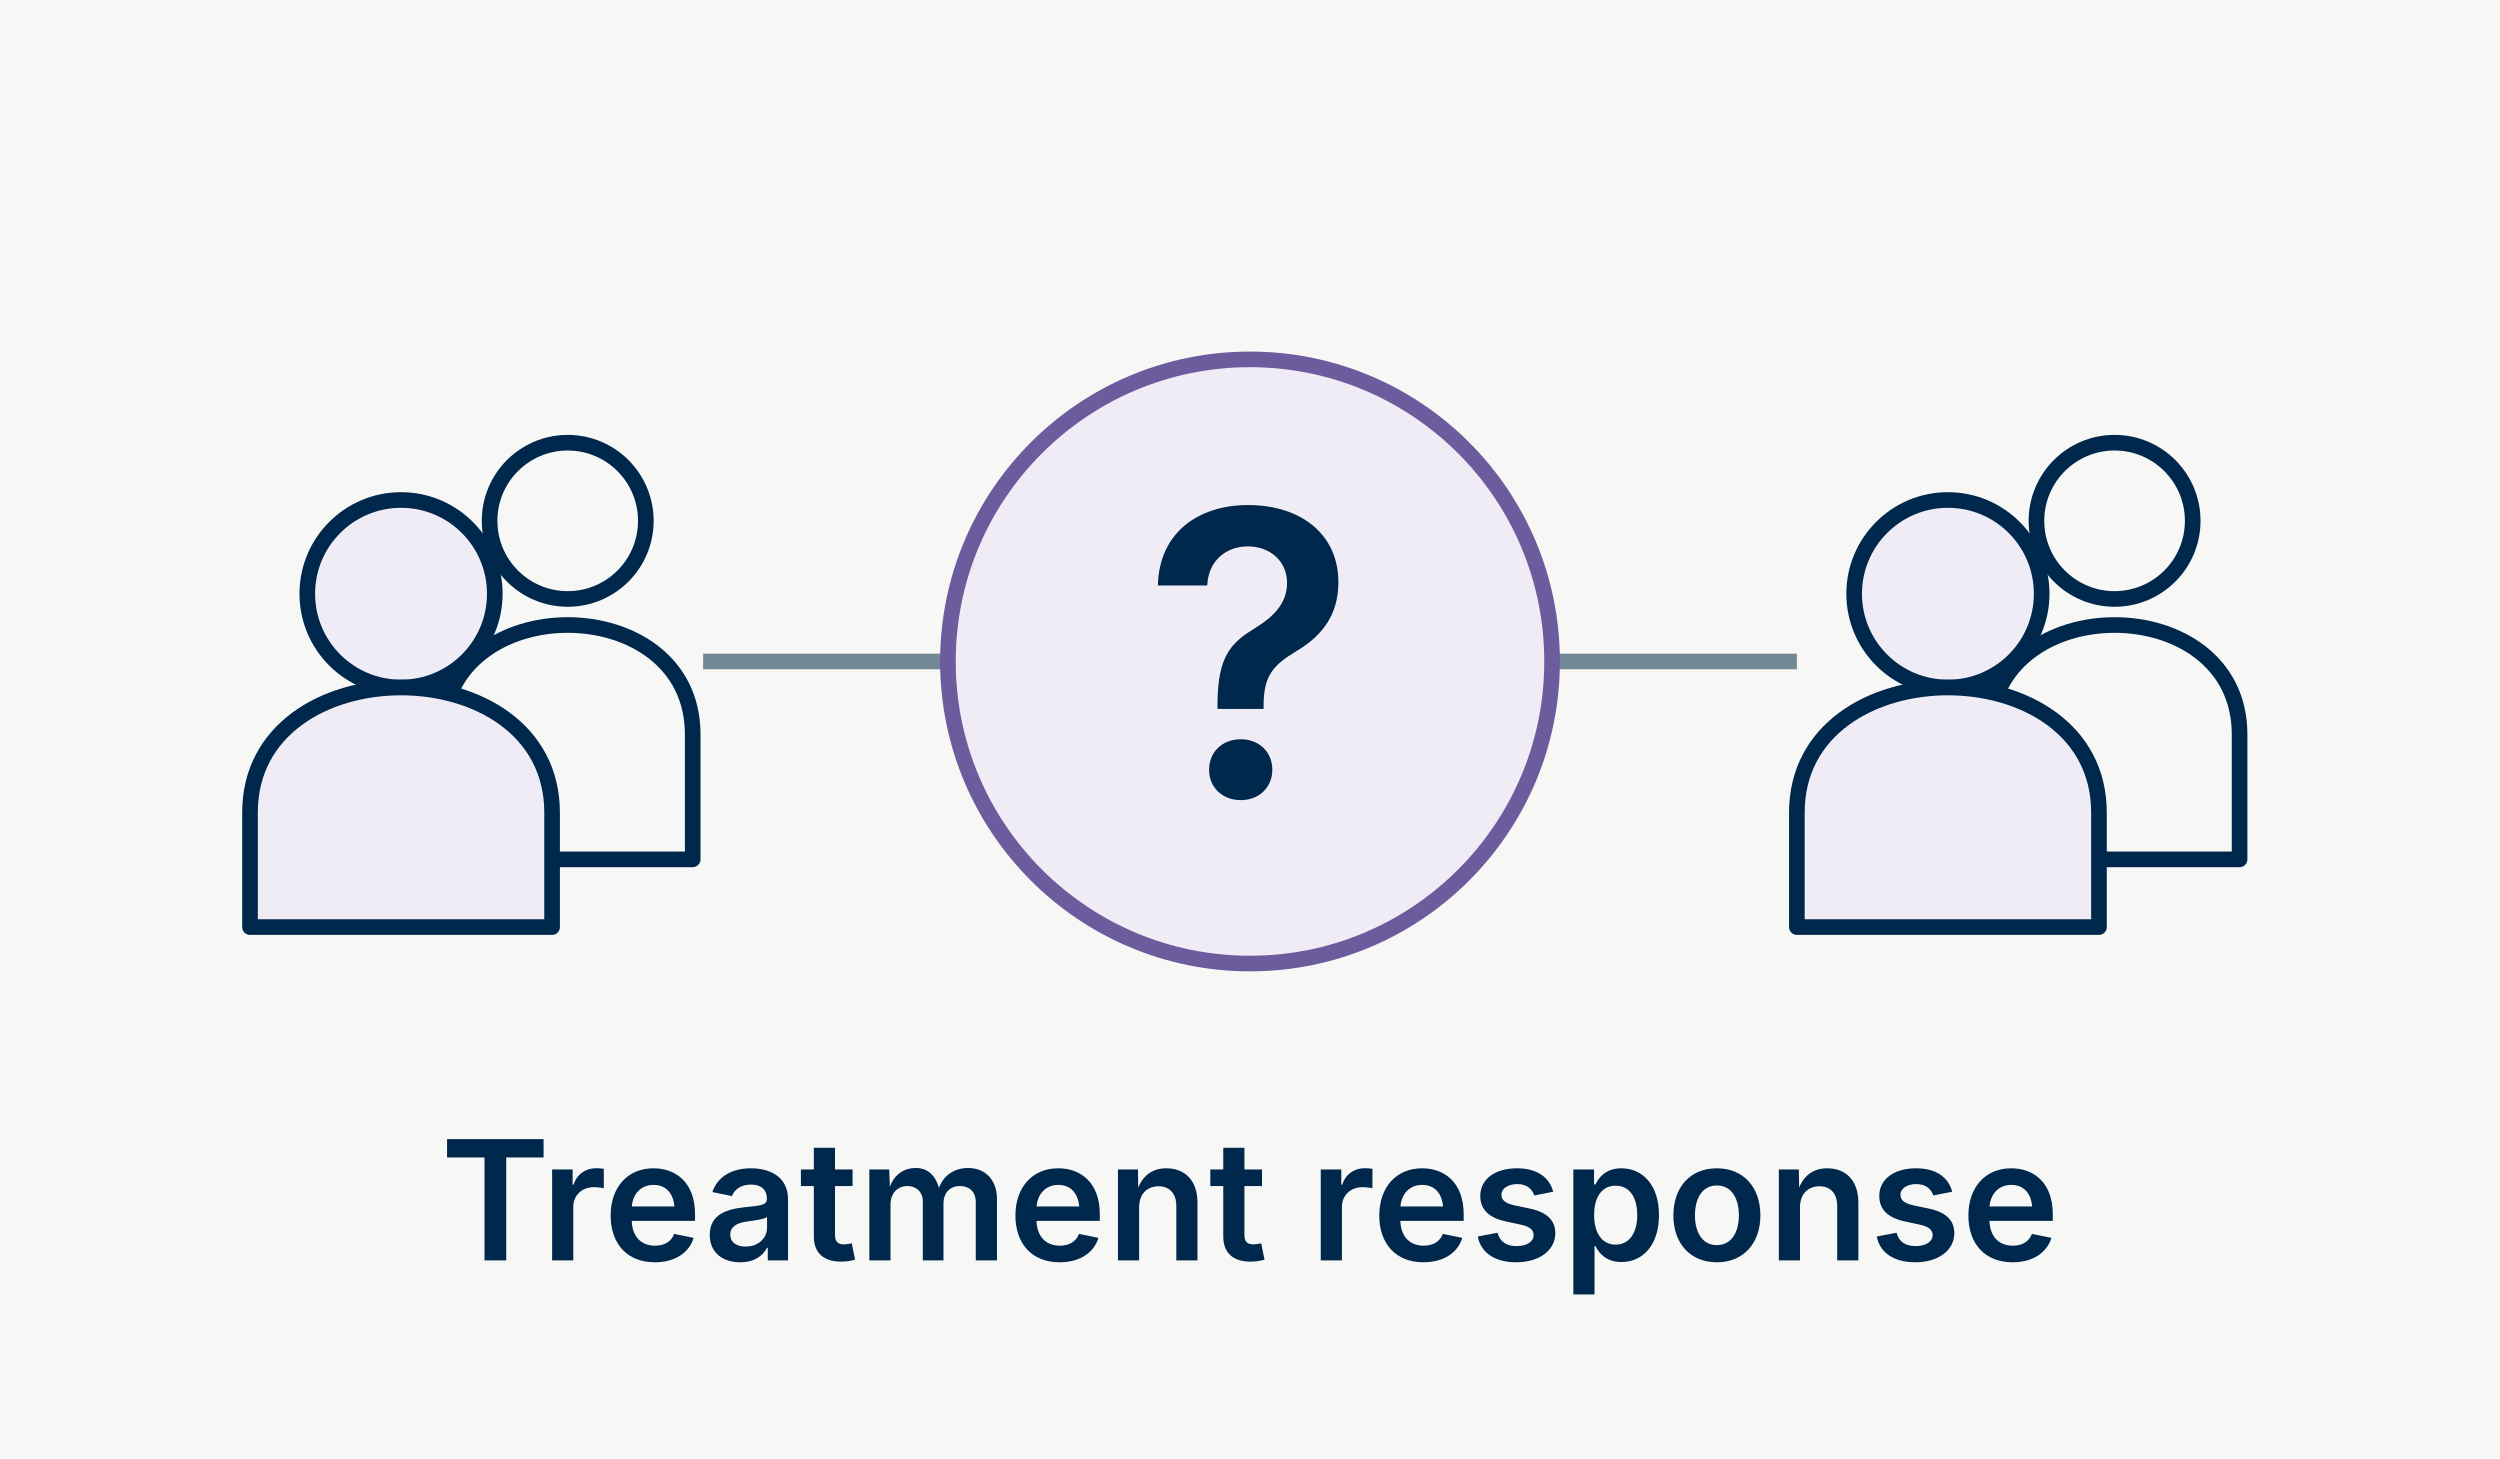
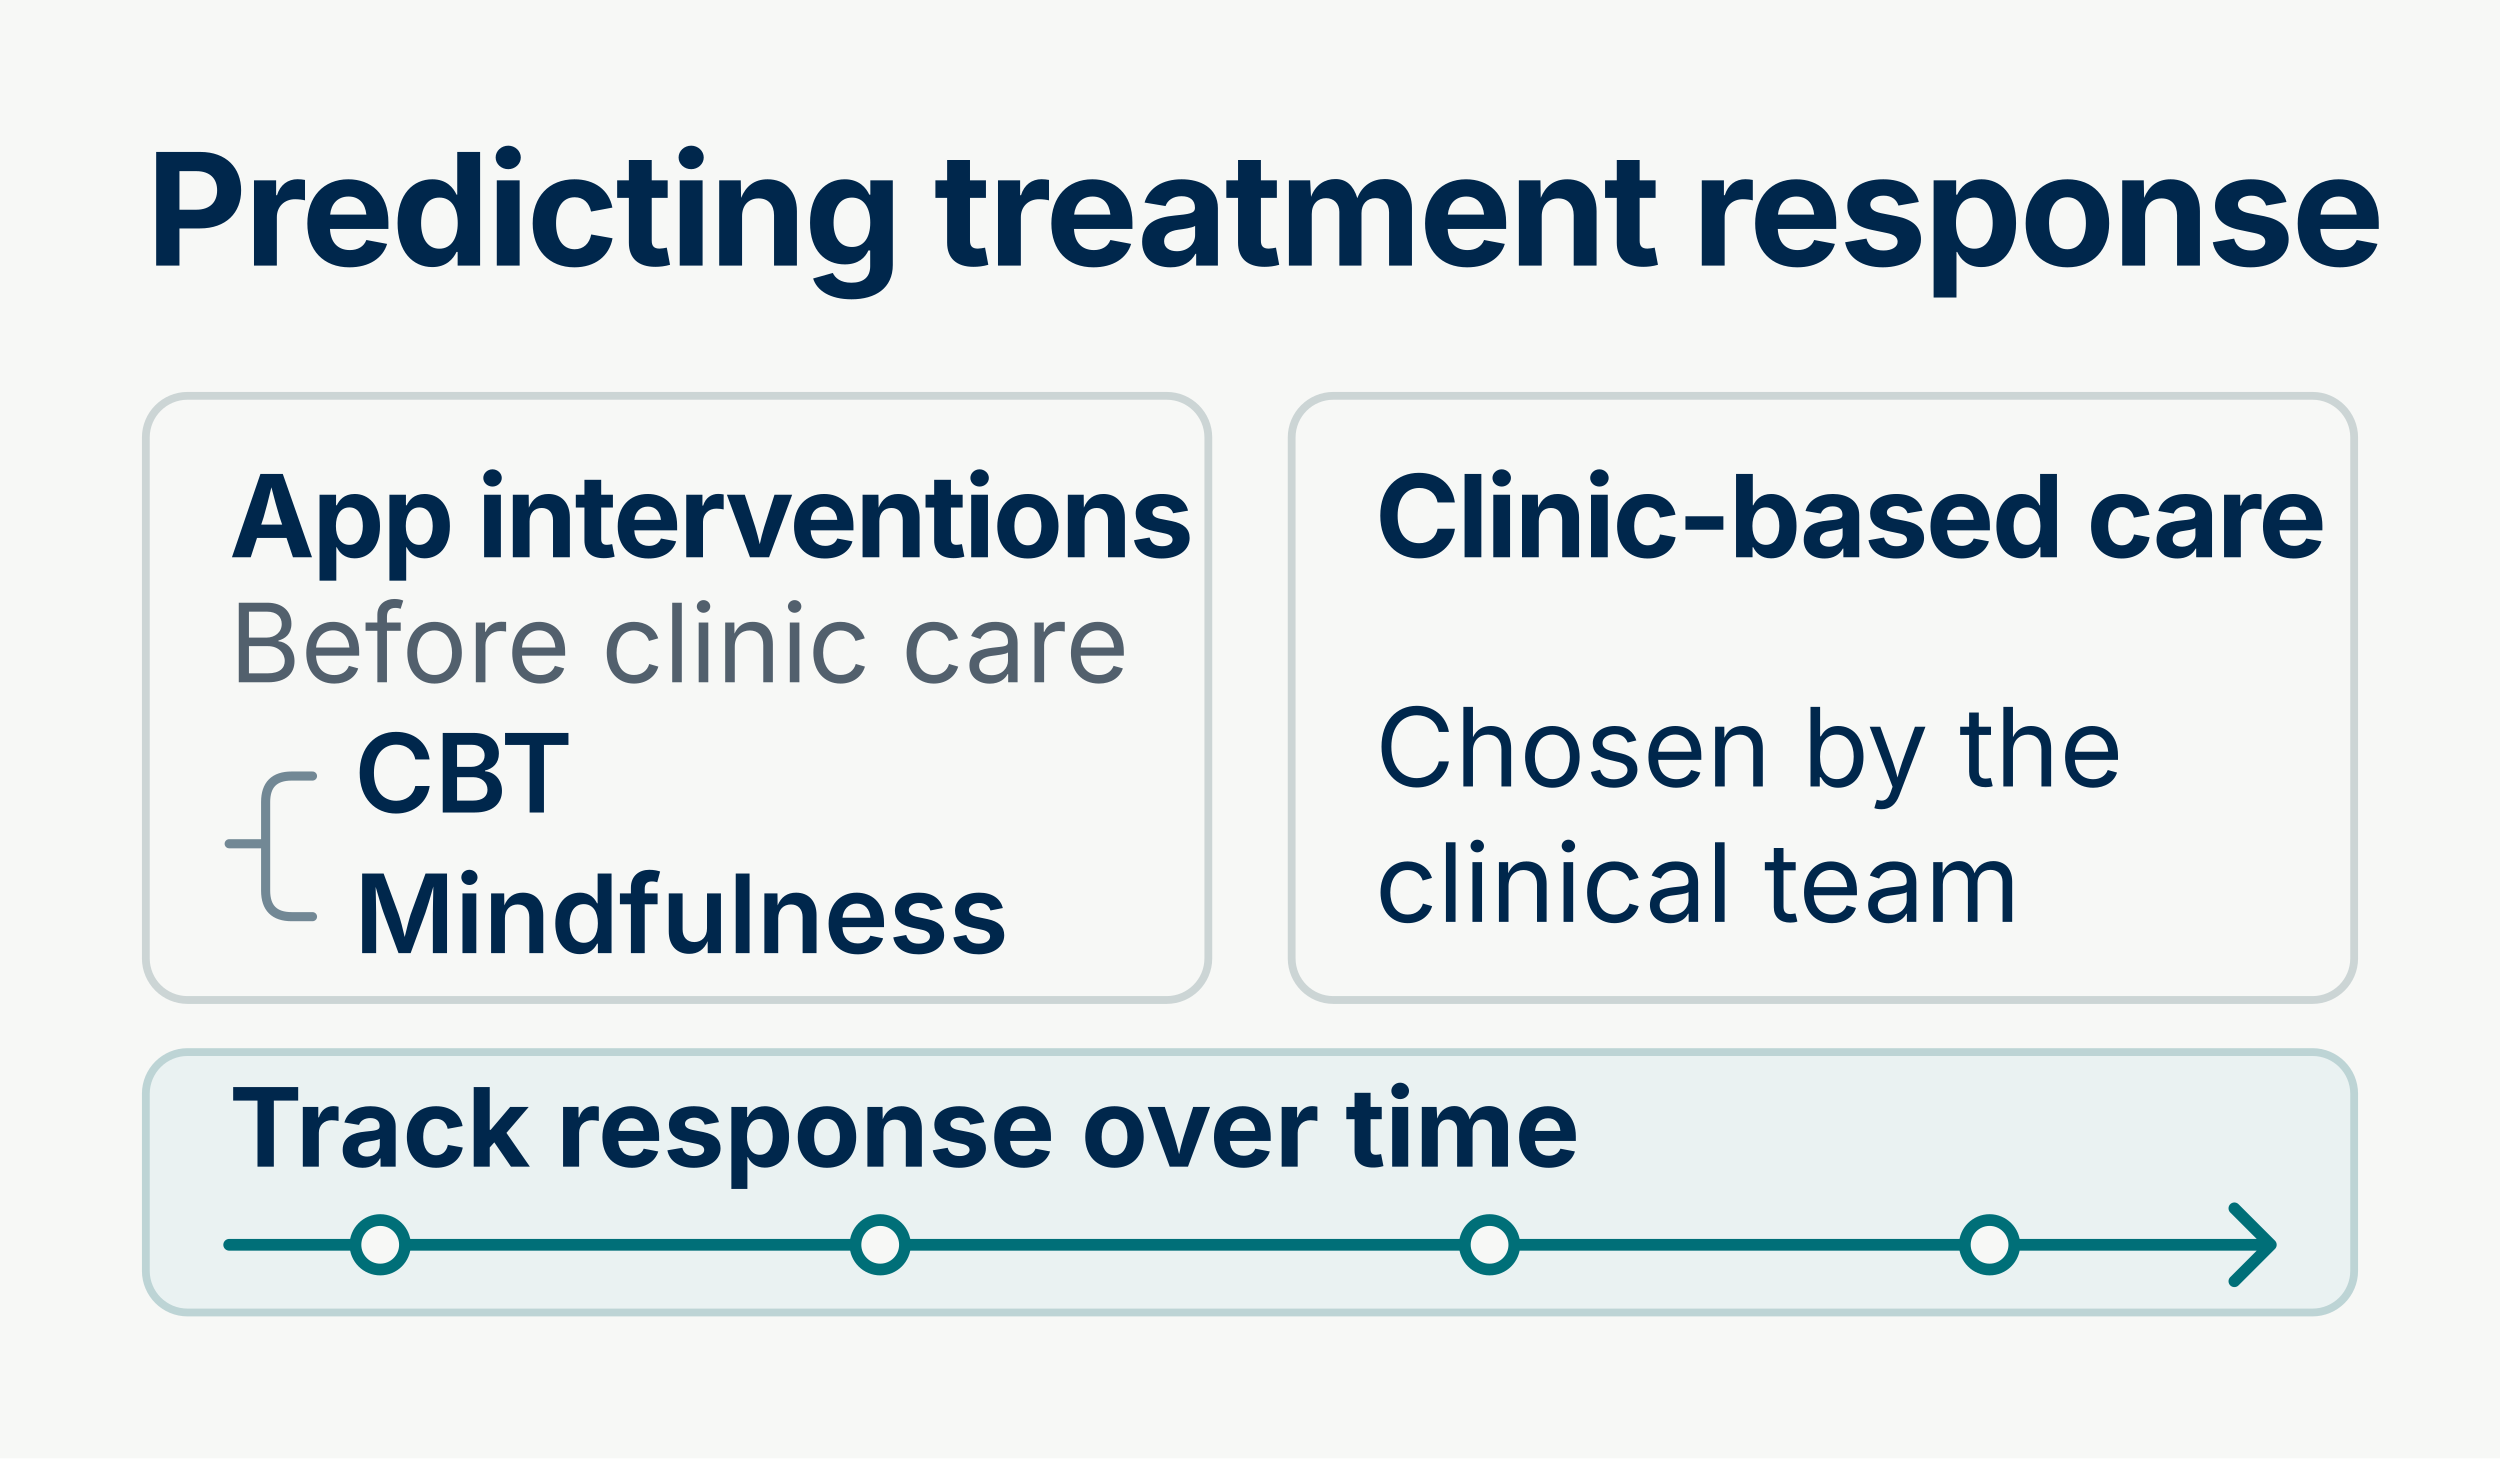
<svg xmlns="http://www.w3.org/2000/svg" id="dark" width="480" height="280" viewBox="0 0 480 280" role="img" aria-labelledby="compass-grant-news-title compass-grant-news-desc">
  <style>
-     :root:target { --canvas: #142536; --ink: #e8f1fa; --purple: #bca7e8; --soft: #302c46; --line: #8ba3b8; }
-     text { font-family: Inter, Arial, sans-serif; fill: var(--ink, #00274c); }
+     :root:target {
+       --canvas: #142536;
+       --ink: #e8f1fa;
+       --muted: #a7b8c8;
+       --border: #344b60;
+       --line: #8ba3b8;
+       --teal: #6dcac3;
+       --teal-soft: #19343a;
+       --teal-border: #365c63;
+     }
+     text {
+       font-family: Inter, Arial, sans-serif;
+       fill: var(--ink, #00274c);
+     }
  </style>
-   <defs>
-     <g id="compass-grant-collaborators" stroke="var(--ink, #00274c)" stroke-width="3" stroke-linecap="round" stroke-linejoin="round">
-       <circle cx="17" cy="-21" r="15" fill="var(--canvas, #f7f8f6)" />
-       <path d="M-7 44V20C-7-8 41-8 41 20V44Z" fill="var(--canvas, #f7f8f6)" />
-       <circle cx="-15" cy="-7" r="18" fill="var(--soft, #f0ecf6)" />
-       <path d="M-44 57V35C-44 3 14 3 14 35V57Z" fill="var(--soft, #f0ecf6)" />
+   <rect width="480" height="280" fill="var(--canvas, #f7f8f6)" />
+   <text x="28" y="51" font-size="30" font-weight="650" letter-spacing="-.55">Predicting treatment response</text>
+   <g fill="none" stroke="var(--border, #ccd5d5)" stroke-width="1.5">
+     <rect x="28" y="76" width="204" height="116" rx="8" />
+     <rect x="248" y="76" width="204" height="116" rx="8" />
+   </g>
+   <g id="app-stage">
+     <text x="44" y="107" font-size="22" font-weight="650" letter-spacing="-.45">App interventions</text>
+     <text x="44" y="131" font-size="21" style="fill:var(--muted, #52606d)">Before clinic care</text>
+     <path d="M44 162h7m9-13h-4q-5 0-5 5v17q0 5 5 5h4" fill="none" stroke="var(--line, #728895)" stroke-width="1.75" stroke-linecap="round" stroke-linejoin="round" />
+     <g font-size="21" font-weight="600">
+       <text x="68" y="156">CBT</text>
+       <text x="68" y="183">Mindfulness</text>
    </g>
-   </defs>
-   <rect width="480" height="280" fill="var(--canvas, #f7f8f6)" />
-   <path d="M135 127H182M298 127H345" fill="none" stroke="var(--line, #728895)" stroke-width="3" />
-   <use href="#compass-grant-collaborators" transform="translate(92 121)" />
-   <use href="#compass-grant-collaborators" transform="translate(389 121)" />
-   <circle cx="240" cy="127" r="58" fill="var(--soft, #f0ecf6)" stroke="var(--purple, #6c5b9d)" stroke-width="3" />
-   <text x="240" y="153" text-anchor="middle" font-size="76" font-weight="600">?</text>
-   <text x="240" y="242" text-anchor="middle" font-size="32" font-weight="600">Treatment response</text>
+   </g>
+   <g id="clinic-stage">
+     <text x="264" y="107" font-size="22" font-weight="650" letter-spacing="-.45">Clinic-based care</text>
+     <g font-size="21" style="fill:var(--muted, #52606d)">
+       <text x="264" y="151">Chosen by the</text>
+       <text x="264" y="177">clinical team</text>
+     </g>
+   </g>
+   <g id="response-follow-up">
+     <rect x="28" y="202" width="424" height="50" rx="8" fill="var(--teal-soft, #eaf2f2)" stroke="var(--teal-border, #bdd4d5)" stroke-width="1.5" />
+     <text x="44" y="224" font-size="21" font-weight="650">Track response over time</text>
+     <path d="M44 239h392m-7-7 7 7-7 7" fill="none" stroke="var(--teal, #006f78)" stroke-width="2.25" stroke-linecap="round" stroke-linejoin="round" />
+     <g fill="var(--canvas, #f7f8f6)" stroke="var(--teal, #006f78)" stroke-width="2.25">
+       <circle cx="73" cy="239" r="4.75" />
+       <circle cx="169" cy="239" r="4.75" />
+       <circle cx="286" cy="239" r="4.75" />
+       <circle cx="382" cy="239" r="4.75" />
+     </g>
+   </g>
</svg>
